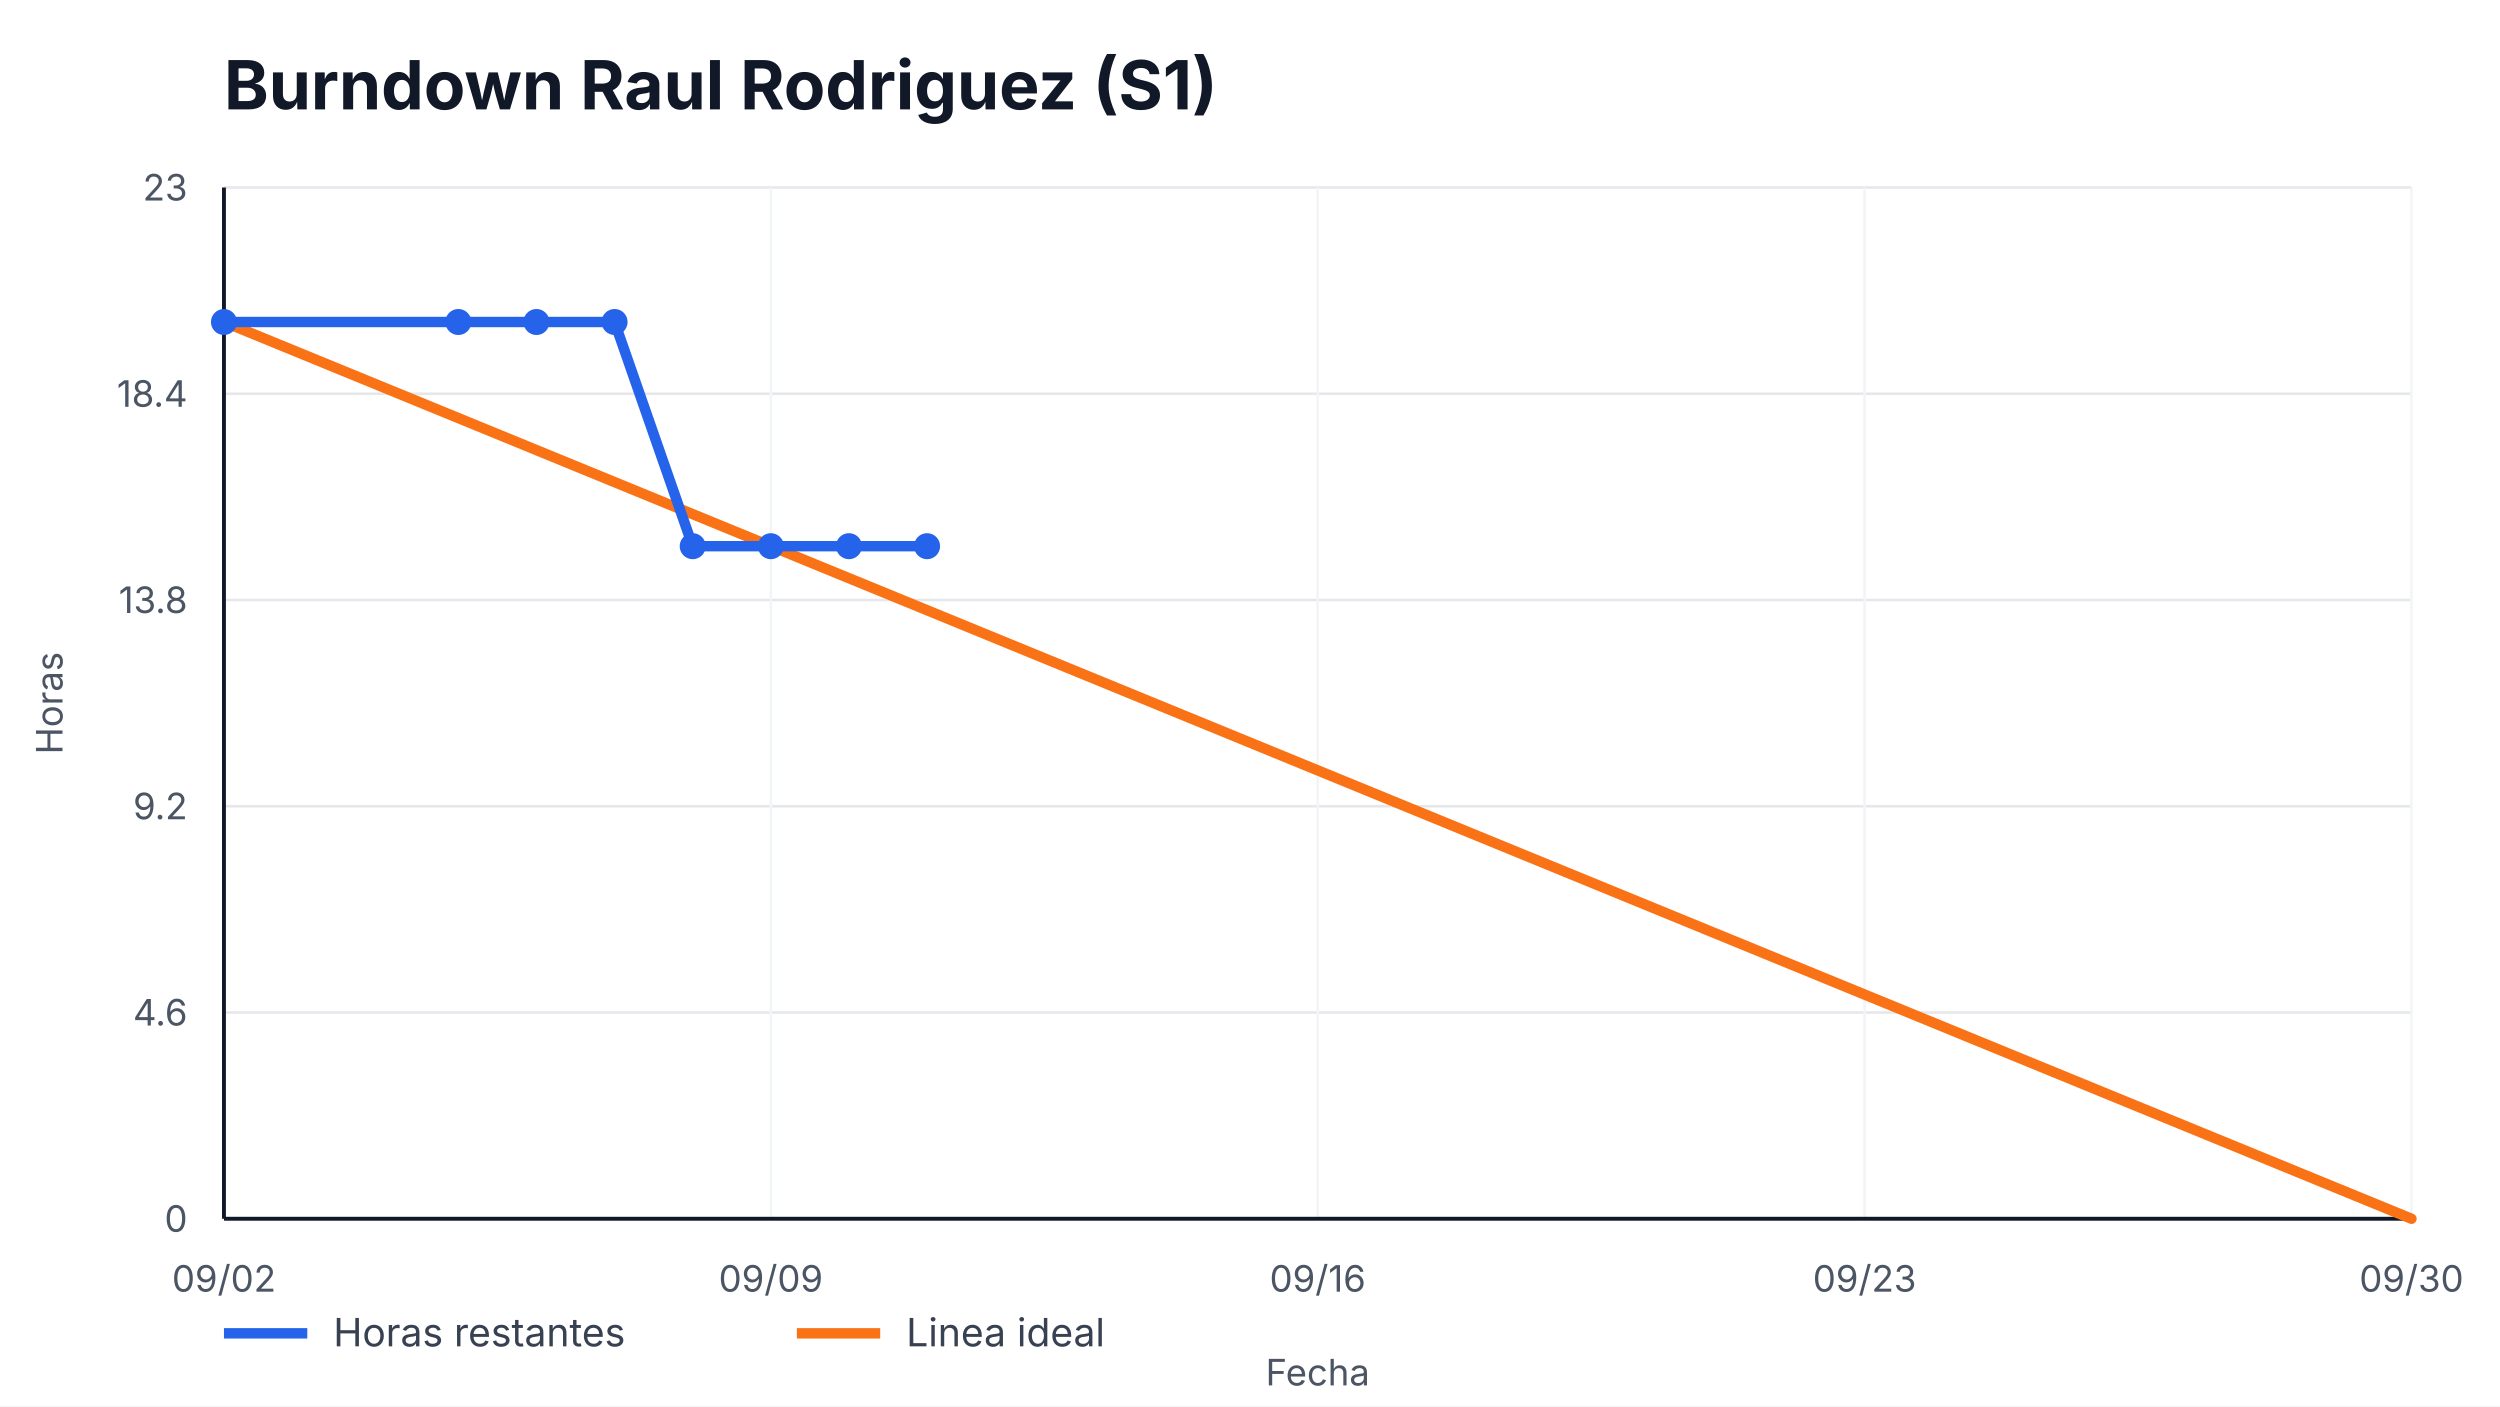
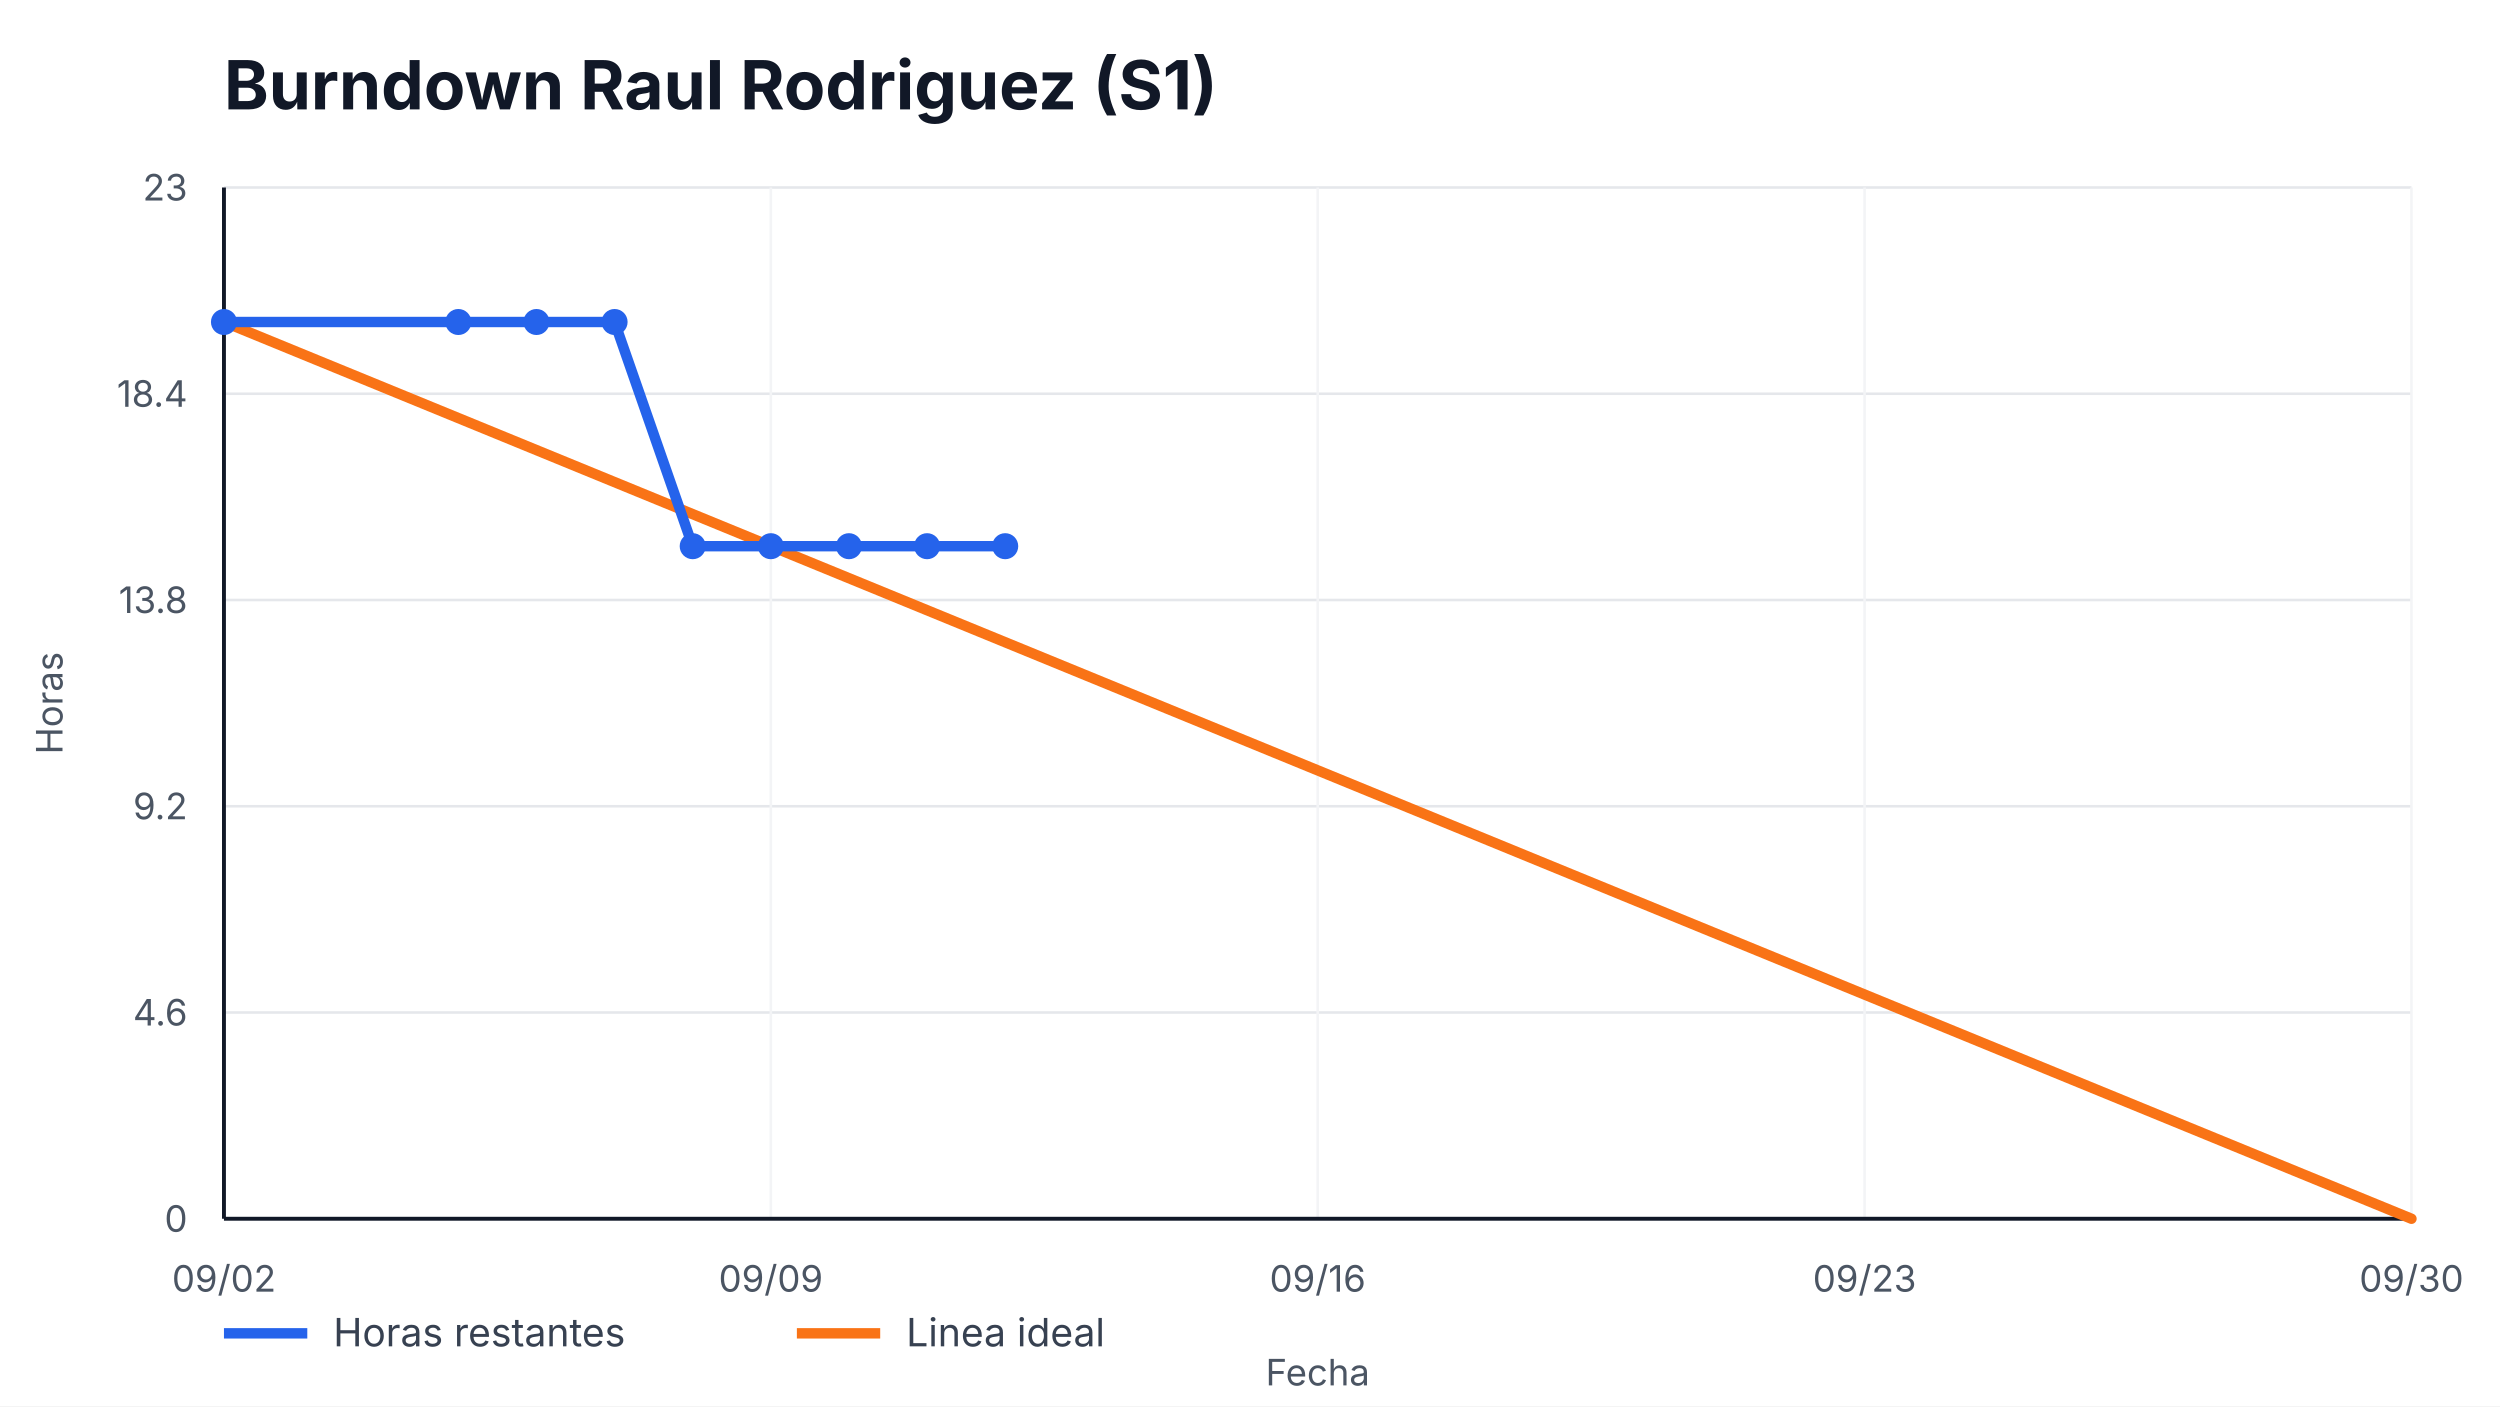
<svg xmlns="http://www.w3.org/2000/svg" width="960" height="540" viewBox="0 0 960 540" role="img" aria-label="Burndown Raul Rodriguez (S1)">
  <style>
    text { font-family: -apple-system, BlinkMacSystemFont, "Segoe UI", sans-serif; fill: #111827; }
    .title { font-size: 26px; font-weight: 700; }
    .axis { font-size: 14px; fill: #4b5563; }
    .legend { font-size: 15px; fill: #374151; }
    .overrun { font-size: 14px; font-weight: 700; fill: #b91c1c; }
  </style>
  <rect width="100%" height="100%" fill="#ffffff" />
  <text x="86" y="42" class="title">Burndown Raul Rodriguez (S1)</text>
  <g>
    <line x1="86" y1="468.00" x2="926" y2="468.00" stroke="#e5e7eb" />
    <line x1="86" y1="388.80" x2="926" y2="388.80" stroke="#e5e7eb" />
    <line x1="86" y1="309.60" x2="926" y2="309.60" stroke="#e5e7eb" />
    <line x1="86" y1="230.40" x2="926" y2="230.40" stroke="#e5e7eb" />
    <line x1="86" y1="151.20" x2="926" y2="151.20" stroke="#e5e7eb" />
    <line x1="86" y1="72.00" x2="926" y2="72.00" stroke="#e5e7eb" />
  </g>
  <g>
    <line x1="86.00" y1="72" x2="86.00" y2="468" stroke="#f3f4f6" />
    <text x="86.00" y="496" text-anchor="middle" class="axis">09/02</text>
    <line x1="296.00" y1="72" x2="296.00" y2="468" stroke="#f3f4f6" />
    <text x="296.00" y="496" text-anchor="middle" class="axis">09/09</text>
    <line x1="506.00" y1="72" x2="506.00" y2="468" stroke="#f3f4f6" />
    <text x="506.00" y="496" text-anchor="middle" class="axis">09/16</text>
    <line x1="716.00" y1="72" x2="716.00" y2="468" stroke="#f3f4f6" />
    <text x="716.00" y="496" text-anchor="middle" class="axis">09/23</text>
    <line x1="926.00" y1="72" x2="926.00" y2="468" stroke="#f3f4f6" />
    <text x="926.00" y="496" text-anchor="middle" class="axis">09/30</text>
  </g>
  <line x1="86" y1="468" x2="926" y2="468" stroke="#111827" stroke-width="1.5" />
  <line x1="86" y1="72" x2="86" y2="468" stroke="#111827" stroke-width="1.5" />
  <g>
    <text x="72" y="473.00" text-anchor="end" class="axis">0</text>
    <text x="72" y="393.80" text-anchor="end" class="axis">4.6</text>
    <text x="72" y="314.60" text-anchor="end" class="axis">9.2</text>
    <text x="72" y="235.40" text-anchor="end" class="axis">13.8</text>
    <text x="72" y="156.20" text-anchor="end" class="axis">18.4</text>
    <text x="72" y="77.00" text-anchor="end" class="axis">23</text>
  </g>
  <polyline points="86.00,123.65 926.00,468.00" fill="none" stroke="#f97316" stroke-width="4" stroke-linecap="round" />
-   <polyline points="86.00,123.65 176.00,123.65 206.00,123.65 236.00,123.65 266.00,209.74 296.00,209.74 326.00,209.74 356.00,209.74" fill="none" stroke="#2563eb" stroke-width="4" stroke-linecap="round" stroke-linejoin="round" />
+   <polyline points="86.00,123.65 176.00,123.65 206.00,123.65 236.00,123.65 266.00,209.74 296.00,209.74 326.00,209.74 356.00,209.74 386.00,209.74" fill="none" stroke="#2563eb" stroke-width="4" stroke-linecap="round" stroke-linejoin="round" />
  <g>
    <circle cx="86.00" cy="123.65" r="5" fill="#2563eb" />
    <circle cx="176.00" cy="123.65" r="5" fill="#2563eb" />
    <circle cx="206.00" cy="123.65" r="5" fill="#2563eb" />
    <circle cx="236.00" cy="123.65" r="5" fill="#2563eb" />
    <circle cx="266.00" cy="209.74" r="5" fill="#2563eb" />
    <circle cx="296.00" cy="209.74" r="5" fill="#2563eb" />
    <circle cx="326.00" cy="209.74" r="5" fill="#2563eb" />
    <circle cx="356.00" cy="209.74" r="5" fill="#2563eb" />
+     <circle cx="386.00" cy="209.74" r="5" fill="#2563eb" />
  </g>
  <line x1="86" y1="512" x2="118" y2="512" stroke="#2563eb" stroke-width="4" />
  <text x="128" y="517" class="legend">Horas restantes</text>
  <line x1="306" y1="512" x2="338" y2="512" stroke="#f97316" stroke-width="4" />
  <text x="348" y="517" class="legend">Linea ideal</text>
  <text x="506.0" y="532" text-anchor="middle" class="axis">Fecha</text>
  <text x="24" y="270.0" transform="rotate(-90 24,270.0)" text-anchor="middle" class="axis">Horas</text>
</svg>
